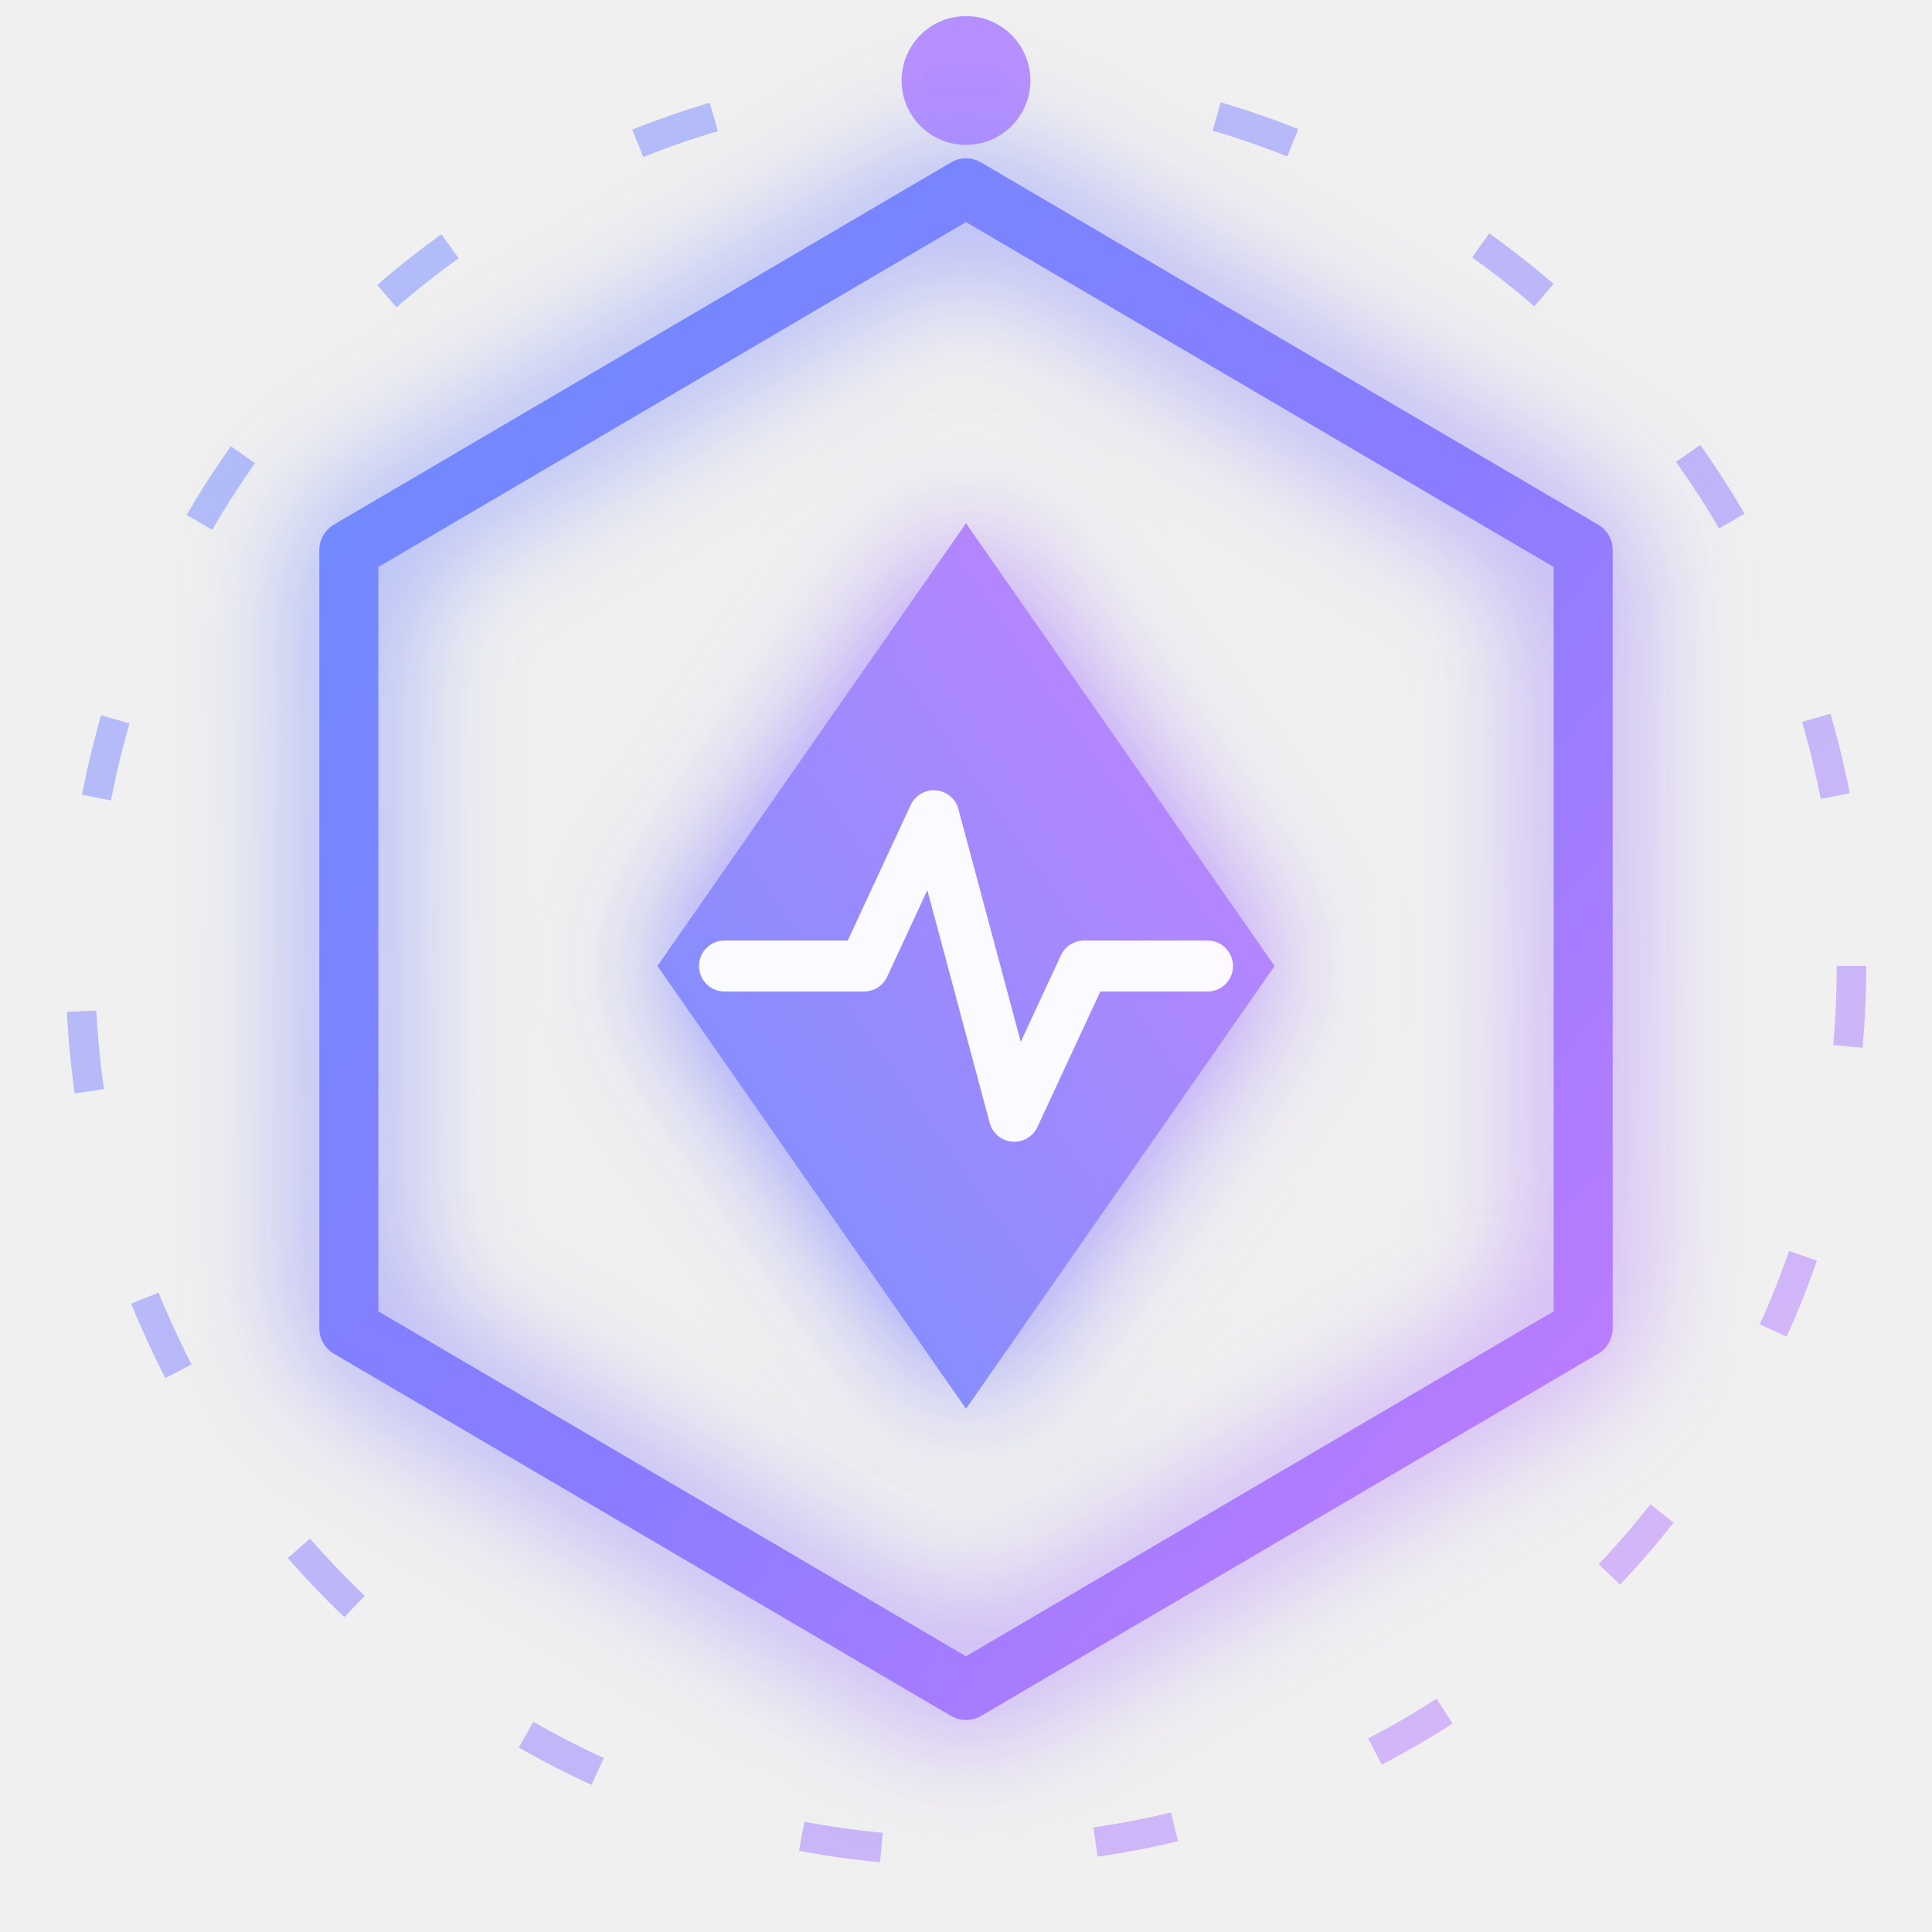
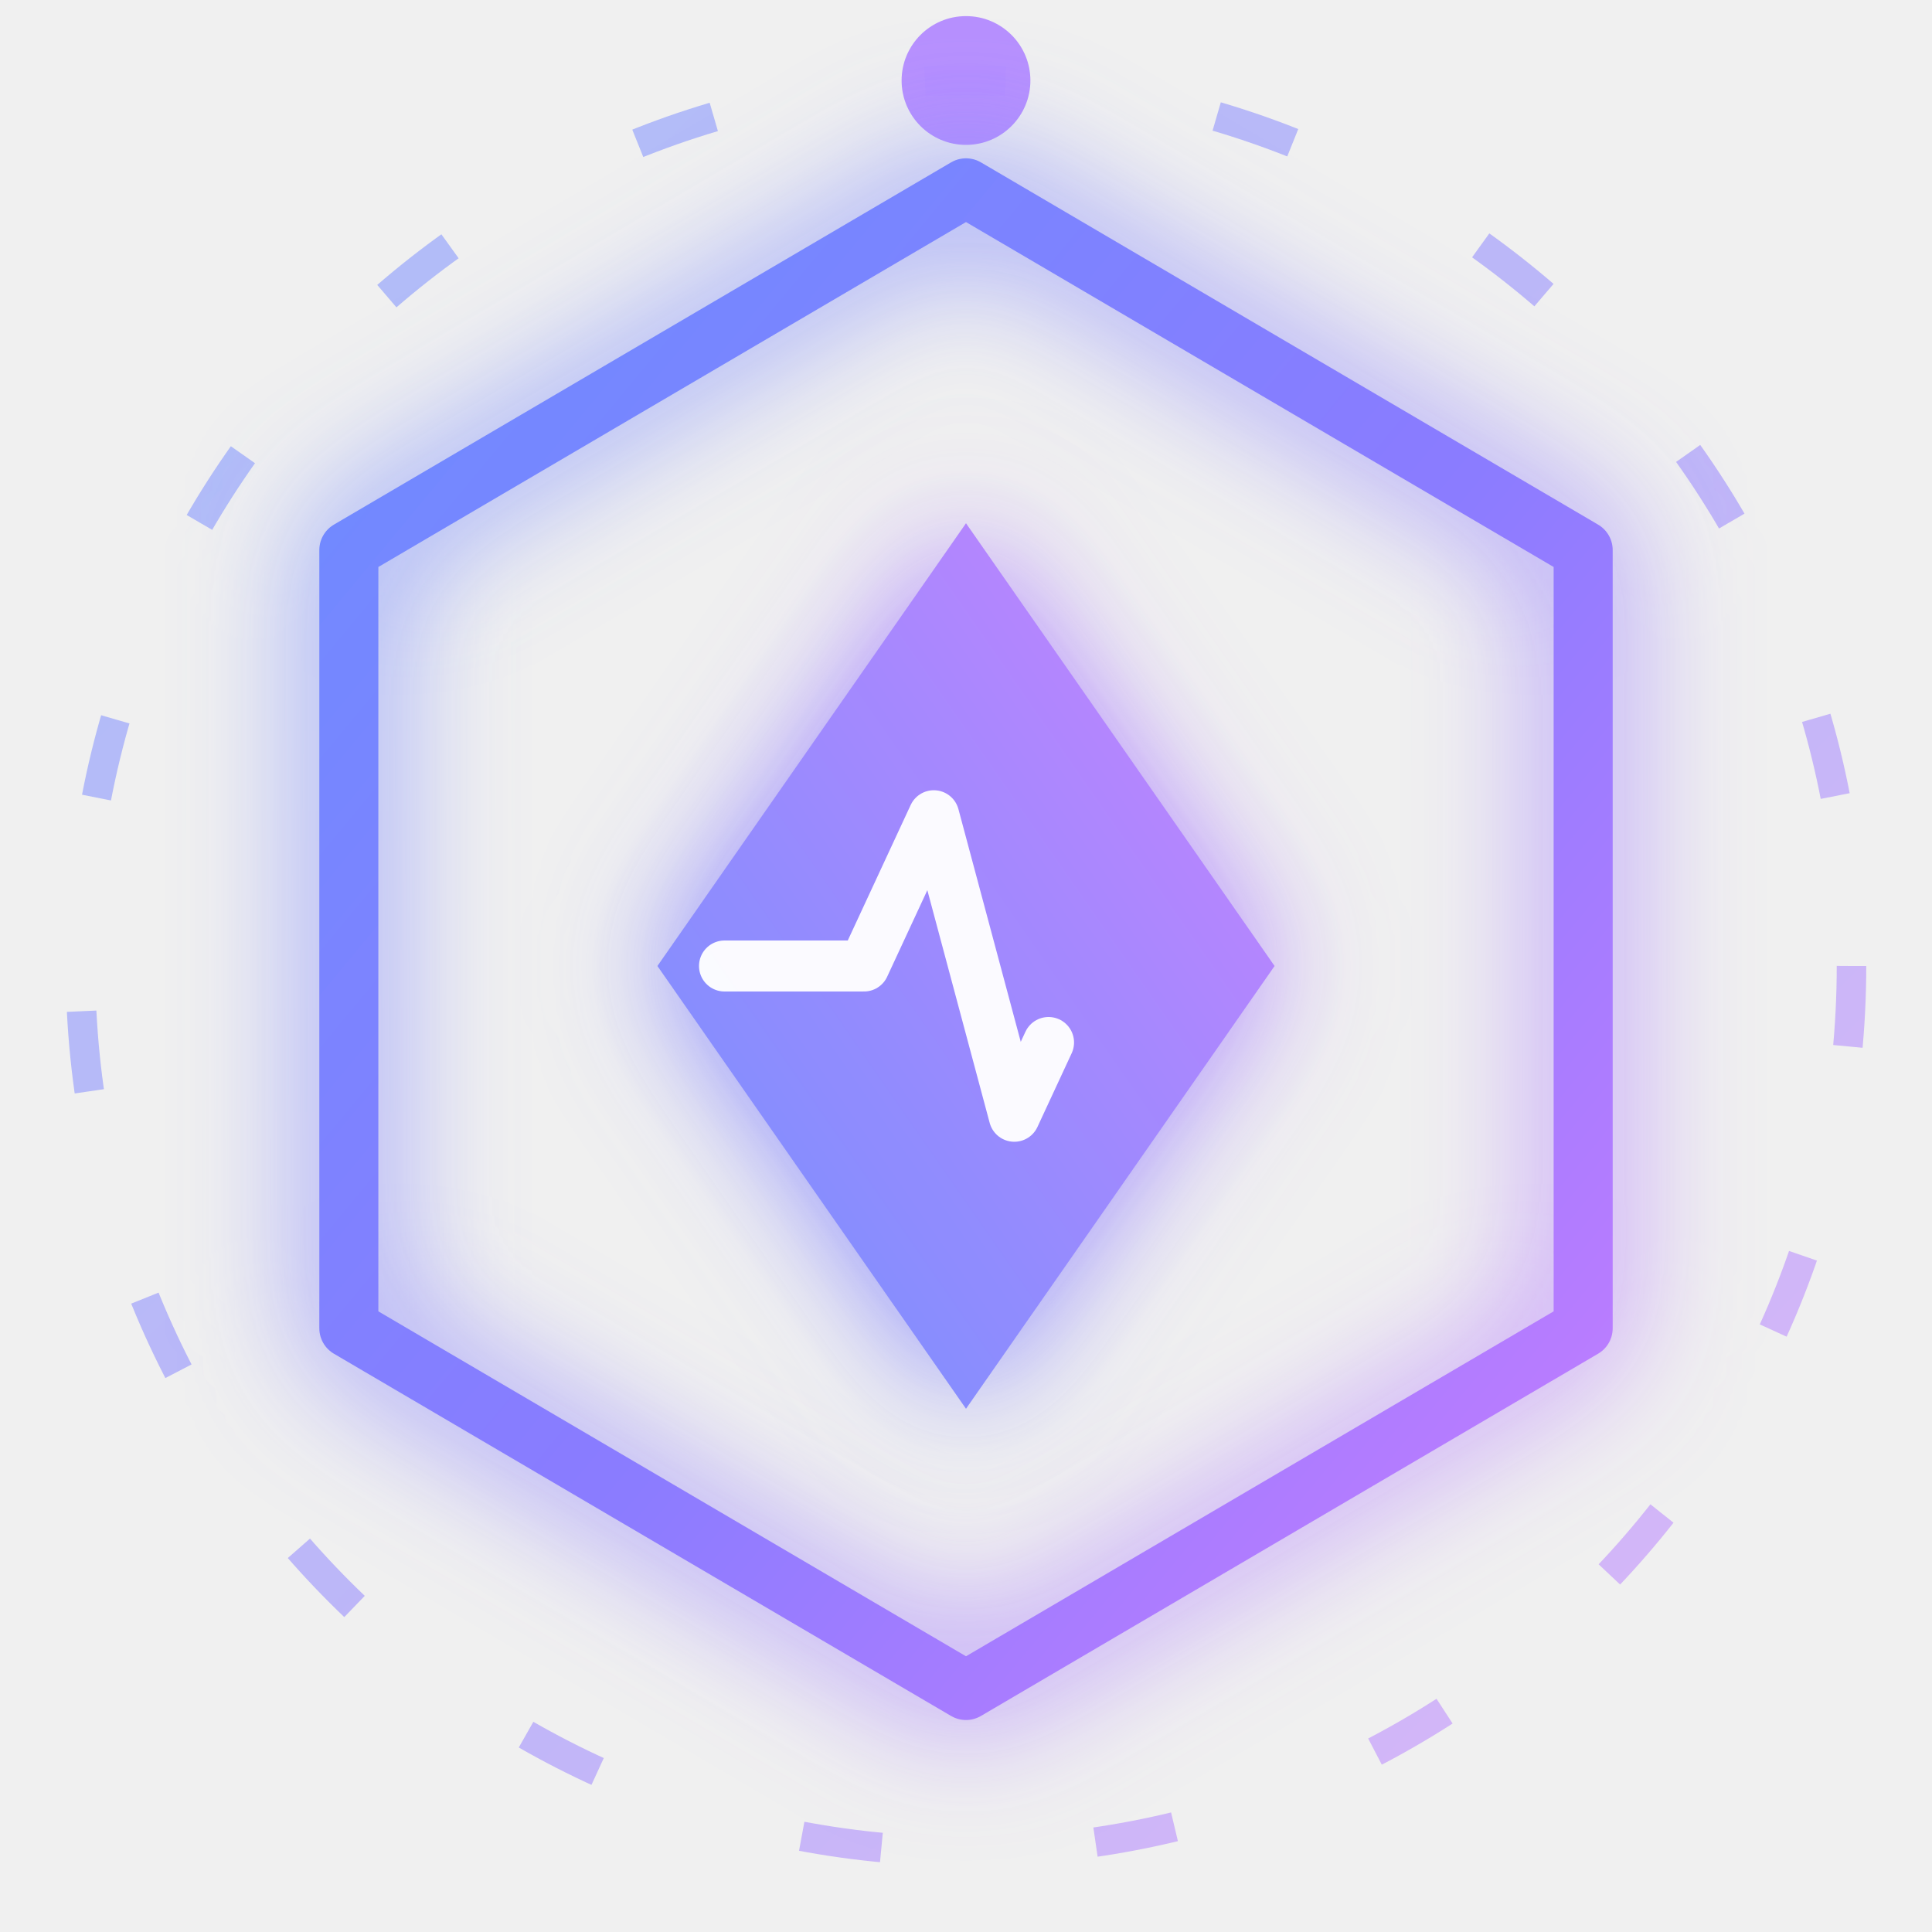
<svg xmlns="http://www.w3.org/2000/svg" viewBox="0 0 72 72" role="img" aria-label="AI Coding 总控台">
  <defs>
    <linearGradient id="lg" x1="0%" y1="0%" x2="100%" y2="100%">
      <stop offset="0%" stop-color="#6C8CFF" />
      <stop offset="55%" stop-color="#8B7BFF" />
      <stop offset="100%" stop-color="#C77DFF" />
    </linearGradient>
    <linearGradient id="lg2" x1="100%" y1="0%" x2="0%" y2="100%">
      <stop offset="0%" stop-color="#C77DFF" />
      <stop offset="100%" stop-color="#6C8CFF" />
    </linearGradient>
    <filter id="fglow" x="-60%" y="-60%" width="220%" height="220%">
      <feGaussianBlur stdDeviation="2.4" result="b" />
      <feMerge>
        <feMergeNode in="b" />
        <feMergeNode in="SourceGraphic" />
      </feMerge>
    </filter>
+     <style>
+       svg { animation: clsFloaty 6s ease-in-out infinite; }
+       @keyframes clsFloaty { 0%, 100% { transform: translateY(0); } 50% { transform: translateY(-4px); } }
+       .l-orbit, .l-orbdot { transform-origin: 50% 50%; transform-box: view-box; animation: clsSpin 16s linear infinite; }
+       @keyframes clsSpin { to { transform: rotate(360deg); } }
+       .l-hex { transform-origin: 50% 50%; transform-box: view-box; animation: clsHex 3.4s ease-in-out infinite; }
+       @keyframes clsHex { 0%, 100% { opacity: .78; } 50% { opacity: 1; } }
+       .l-core { transform-origin: 50% 50%; transform-box: view-box; animation: clsBreath 2.6s ease-in-out infinite; }
+       @keyframes clsBreath { 0%, 100% { transform: scale(1); opacity: .92; } 50% { transform: scale(1.06); opacity: 1; } }
+       .l-pulse { stroke-dasharray: 26 40; animation: clsPulse 2.2s linear infinite; }
+       @keyframes clsPulse { from { stroke-dashoffset: 66; } to { stroke-dashoffset: 0; } }
+       @media (prefers-reduced-motion: reduce) { * { animation: none !important; } }
+     </style>
  </defs>
-   <circle cx="36" cy="36" r="33" fill="none" stroke="url(#lg)" stroke-width="1.1" stroke-dasharray="3 8" opacity=".5" />
-   <circle cx="36" cy="3" r="2.4" fill="#B48CFF" opacity=".95" />
-   <path d="M36 7 L59 20.5 V49.5 L36 63 L13 49.5 V20.5 Z" fill="none" stroke="url(#lg)" stroke-width="2.2" stroke-linejoin="round" filter="url(#fglow)" />
-   <path d="M36 19.5 L47.5 36 L36 52.5 L24.5 36 Z" fill="url(#lg2)" opacity=".95" filter="url(#fglow)" />
-   <path d="M27 36 h5.2 l2.6 -5.6 l3 11.2 l2.6 -5.6 h4.6" fill="none" stroke="#fff" stroke-width="1.9" stroke-linecap="round" stroke-linejoin="round" opacity=".96" />
+   <circle class="l-orbit" cx="36" cy="36" r="33" fill="none" stroke="url(#lg)" stroke-width="1.1" stroke-dasharray="3 8" opacity=".5" />
+   <circle class="l-orbdot" cx="36" cy="3" r="2.4" fill="#B48CFF" opacity=".95" />
+   <path class="l-hex" d="M36 7 L59 20.5 V49.5 L36 63 L13 49.5 V20.5 Z" fill="none" stroke="url(#lg)" stroke-width="2.2" stroke-linejoin="round" filter="url(#fglow)" />
+   <path class="l-core" d="M36 19.5 L47.5 36 L36 52.5 L24.5 36 Z" fill="url(#lg2)" opacity=".95" filter="url(#fglow)" />
+   <path class="l-pulse" d="M27 36 h5.2 l2.6 -5.6 l3 11.2 l2.6 -5.6 h4.6" fill="none" stroke="#fff" stroke-width="1.9" stroke-linecap="round" stroke-linejoin="round" opacity=".96" />
</svg>
